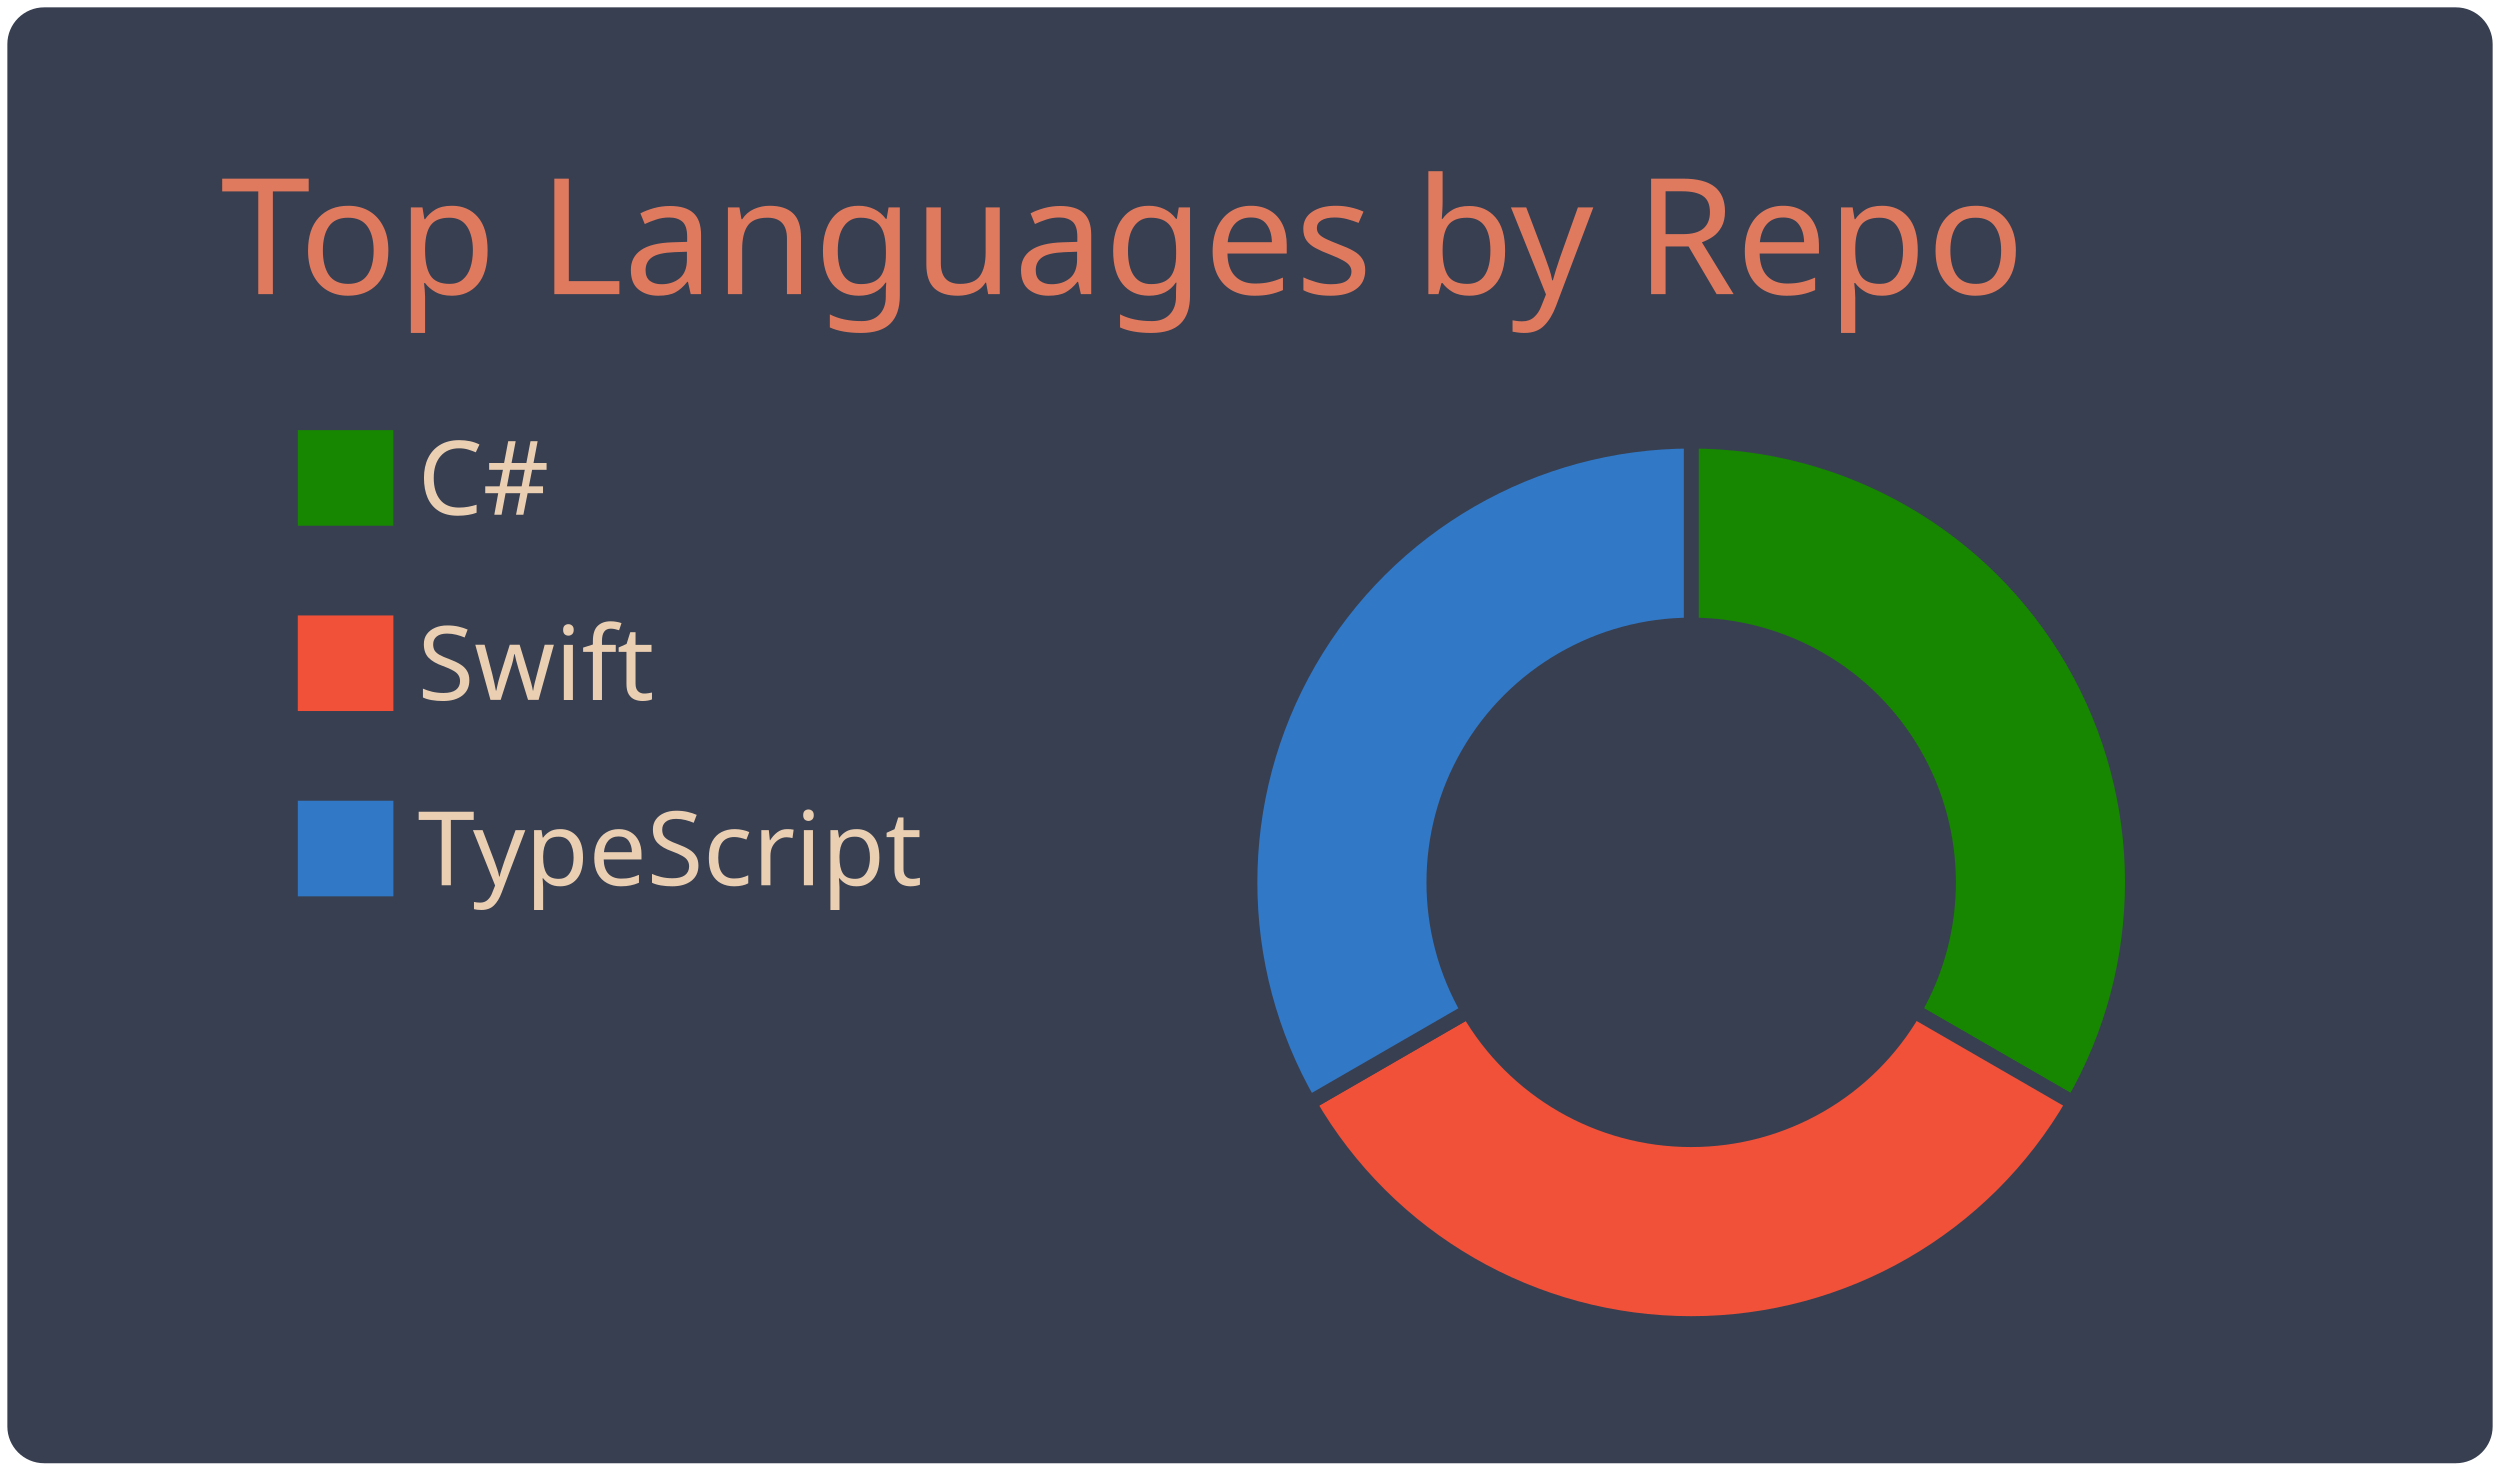
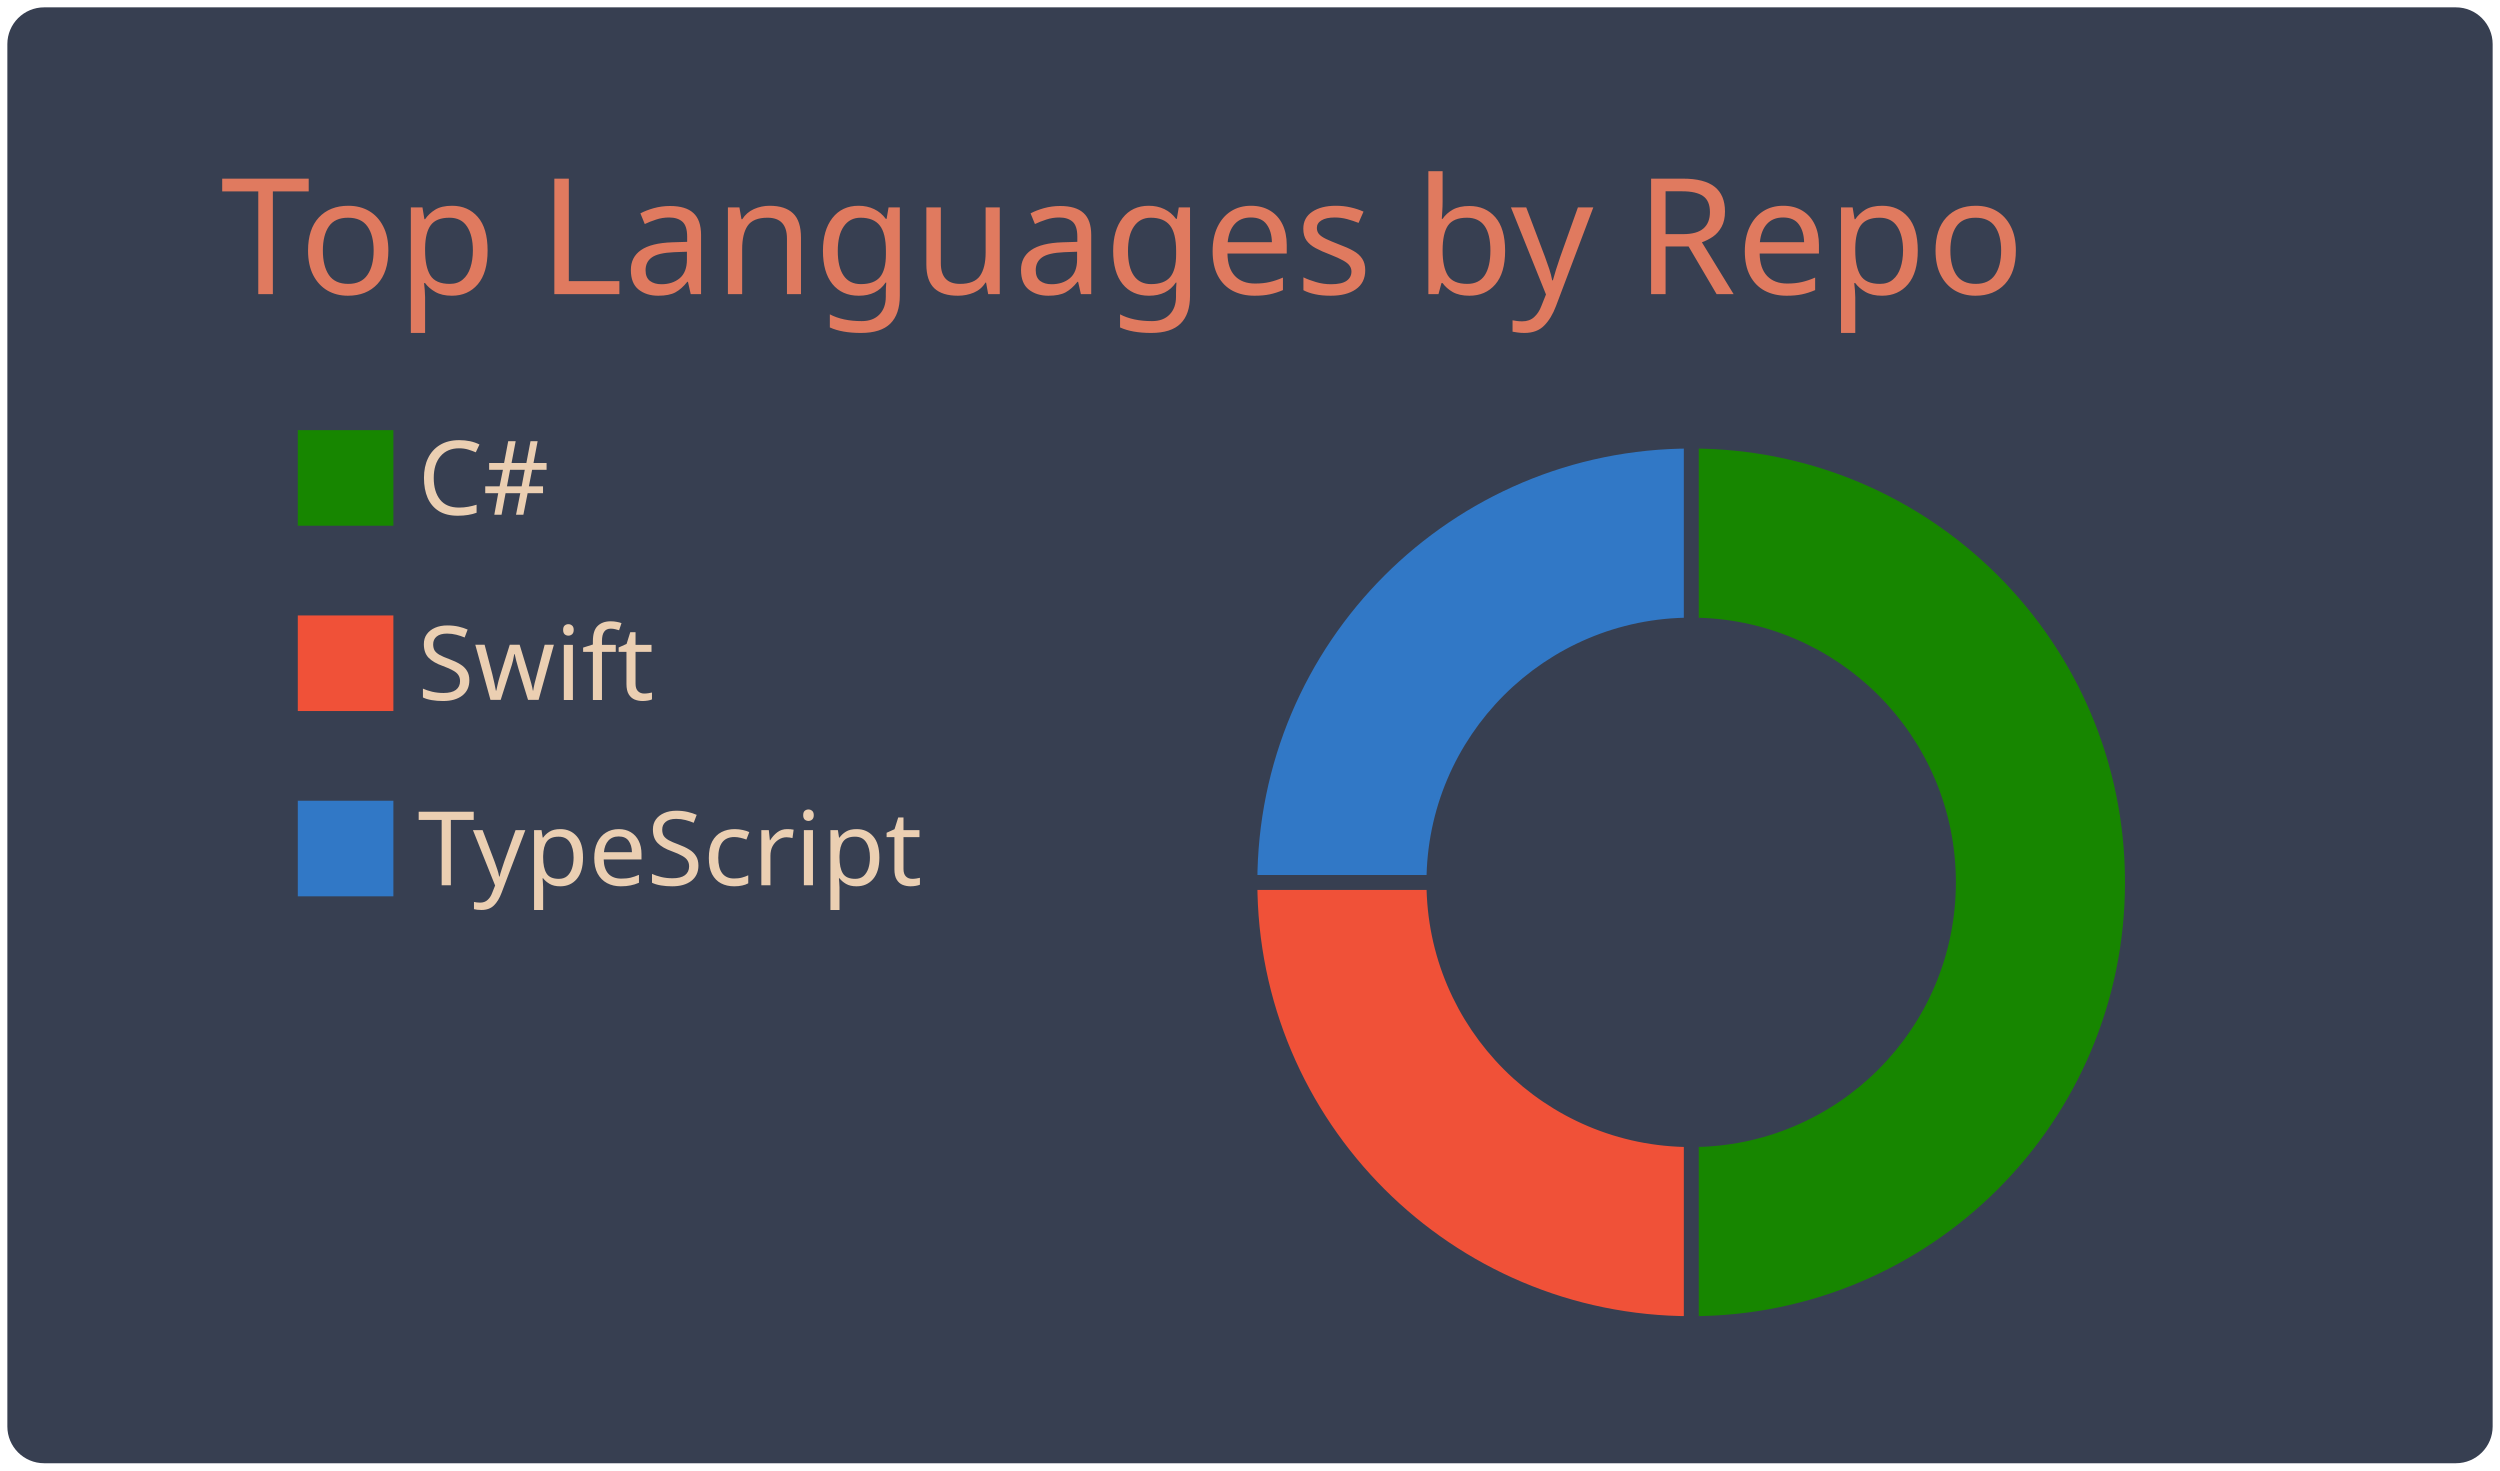
<svg xmlns="http://www.w3.org/2000/svg" width="340" height="200" viewBox="0 0 340 200">
  <style>* {
          font-family: 'Segoe UI', Ubuntu, "Helvetica Neue", Sans-Serif
        }</style>
  <g class="gpsc-root">
    <rect x="1" y="1" rx="5" ry="5" height="99%" width="99.412%" stroke="#000000" stroke-width="1" fill="#373f51" stroke-opacity="0" />
    <text x="30" y="40" class="gpsc-item" style="--gpsc-i: 0; font-size: 22px; fill: #e07a5f;">Top Languages by Repo</text>
    <g transform="translate(0,40)">
      <g transform="translate(40,0)">
        <rect y="18" width="14" height="14" class="gpsc-item" style="--gpsc-i: 0; stroke-width: 1px;" fill="#178600" stroke="#373f51" />
        <rect y="43.2" width="14" height="14" class="gpsc-item" style="--gpsc-i: 1; stroke-width: 1px;" fill="#F05138" stroke="#373f51" />
        <rect y="68.4" width="14" height="14" class="gpsc-item" style="--gpsc-i: 2; stroke-width: 1px;" fill="#3178c6" stroke="#373f51" />
        <text x="16.8" y="30" class="gpsc-item" style="--gpsc-i: 0; fill: #ebcfb2; font-size: 14px;">C#</text>
        <text x="16.8" y="55.2" class="gpsc-item" style="--gpsc-i: 1; fill: #ebcfb2; font-size: 14px;">Swift</text>
        <text x="16.8" y="80.4" class="gpsc-item" style="--gpsc-i: 2; fill: #ebcfb2; font-size: 14px;">TypeScript</text>
      </g>
      <g transform="translate( 230, 80 )">
        <g class="arc" style="--gpsc-i: 0;">
-           <path d="M3.67394039744206e-15,-60A60,60,0,0,1,51.962,30L30.311,17.5A35,35,0,0,0,2.1431318985078682e-15,-35Z" style="fill: #178600; stroke-width: 2px;" stroke="#373f51" />
+           <path d="M3.67394039744206e-15,-60A60,60,0,1,1,3.67394039744206e-15,60L2.1431318985078682e-15,35A35,35,0,1,0,2.1431318985078682e-15,-35Z" style="fill: #178600; stroke-width: 2px;" stroke="#373f51" />
        </g>
        <g class="arc" style="--gpsc-i: 1;">
-           <path d="M51.962,30A60,60,0,0,1,-51.962,30L-30.311,17.5A35,35,0,0,0,30.311,17.5Z" style="fill: #F05138; stroke-width: 2px;" stroke="#373f51" />
+           <path d="M3.67394039744206e-15,60A60,60,0,0,1,-60,7.34788079488412e-15L-35,4.2862637970157365e-15A35,35,0,0,0,2.1431318985078682e-15,35Z" style="fill: #F05138; stroke-width: 2px;" stroke="#373f51" />
        </g>
        <g class="arc" style="--gpsc-i: 2;">
-           <path d="M-51.962,30A60,60,0,0,1,-1.1021821192326178e-14,-60L-6.429395695523604e-15,-35A35,35,0,0,0,-30.311,17.5Z" style="fill: #3178c6; stroke-width: 2px;" stroke="#373f51" />
+           <path d="M-60,7.34788079488412e-15A60,60,0,0,1,-1.1021821192326178e-14,-60L-6.429395695523604e-15,-35A35,35,0,0,0,-35,4.2862637970157365e-15Z" style="fill: #3178c6; stroke-width: 2px;" stroke="#373f51" />
        </g>
      </g>
    </g>
  </g>
</svg>
